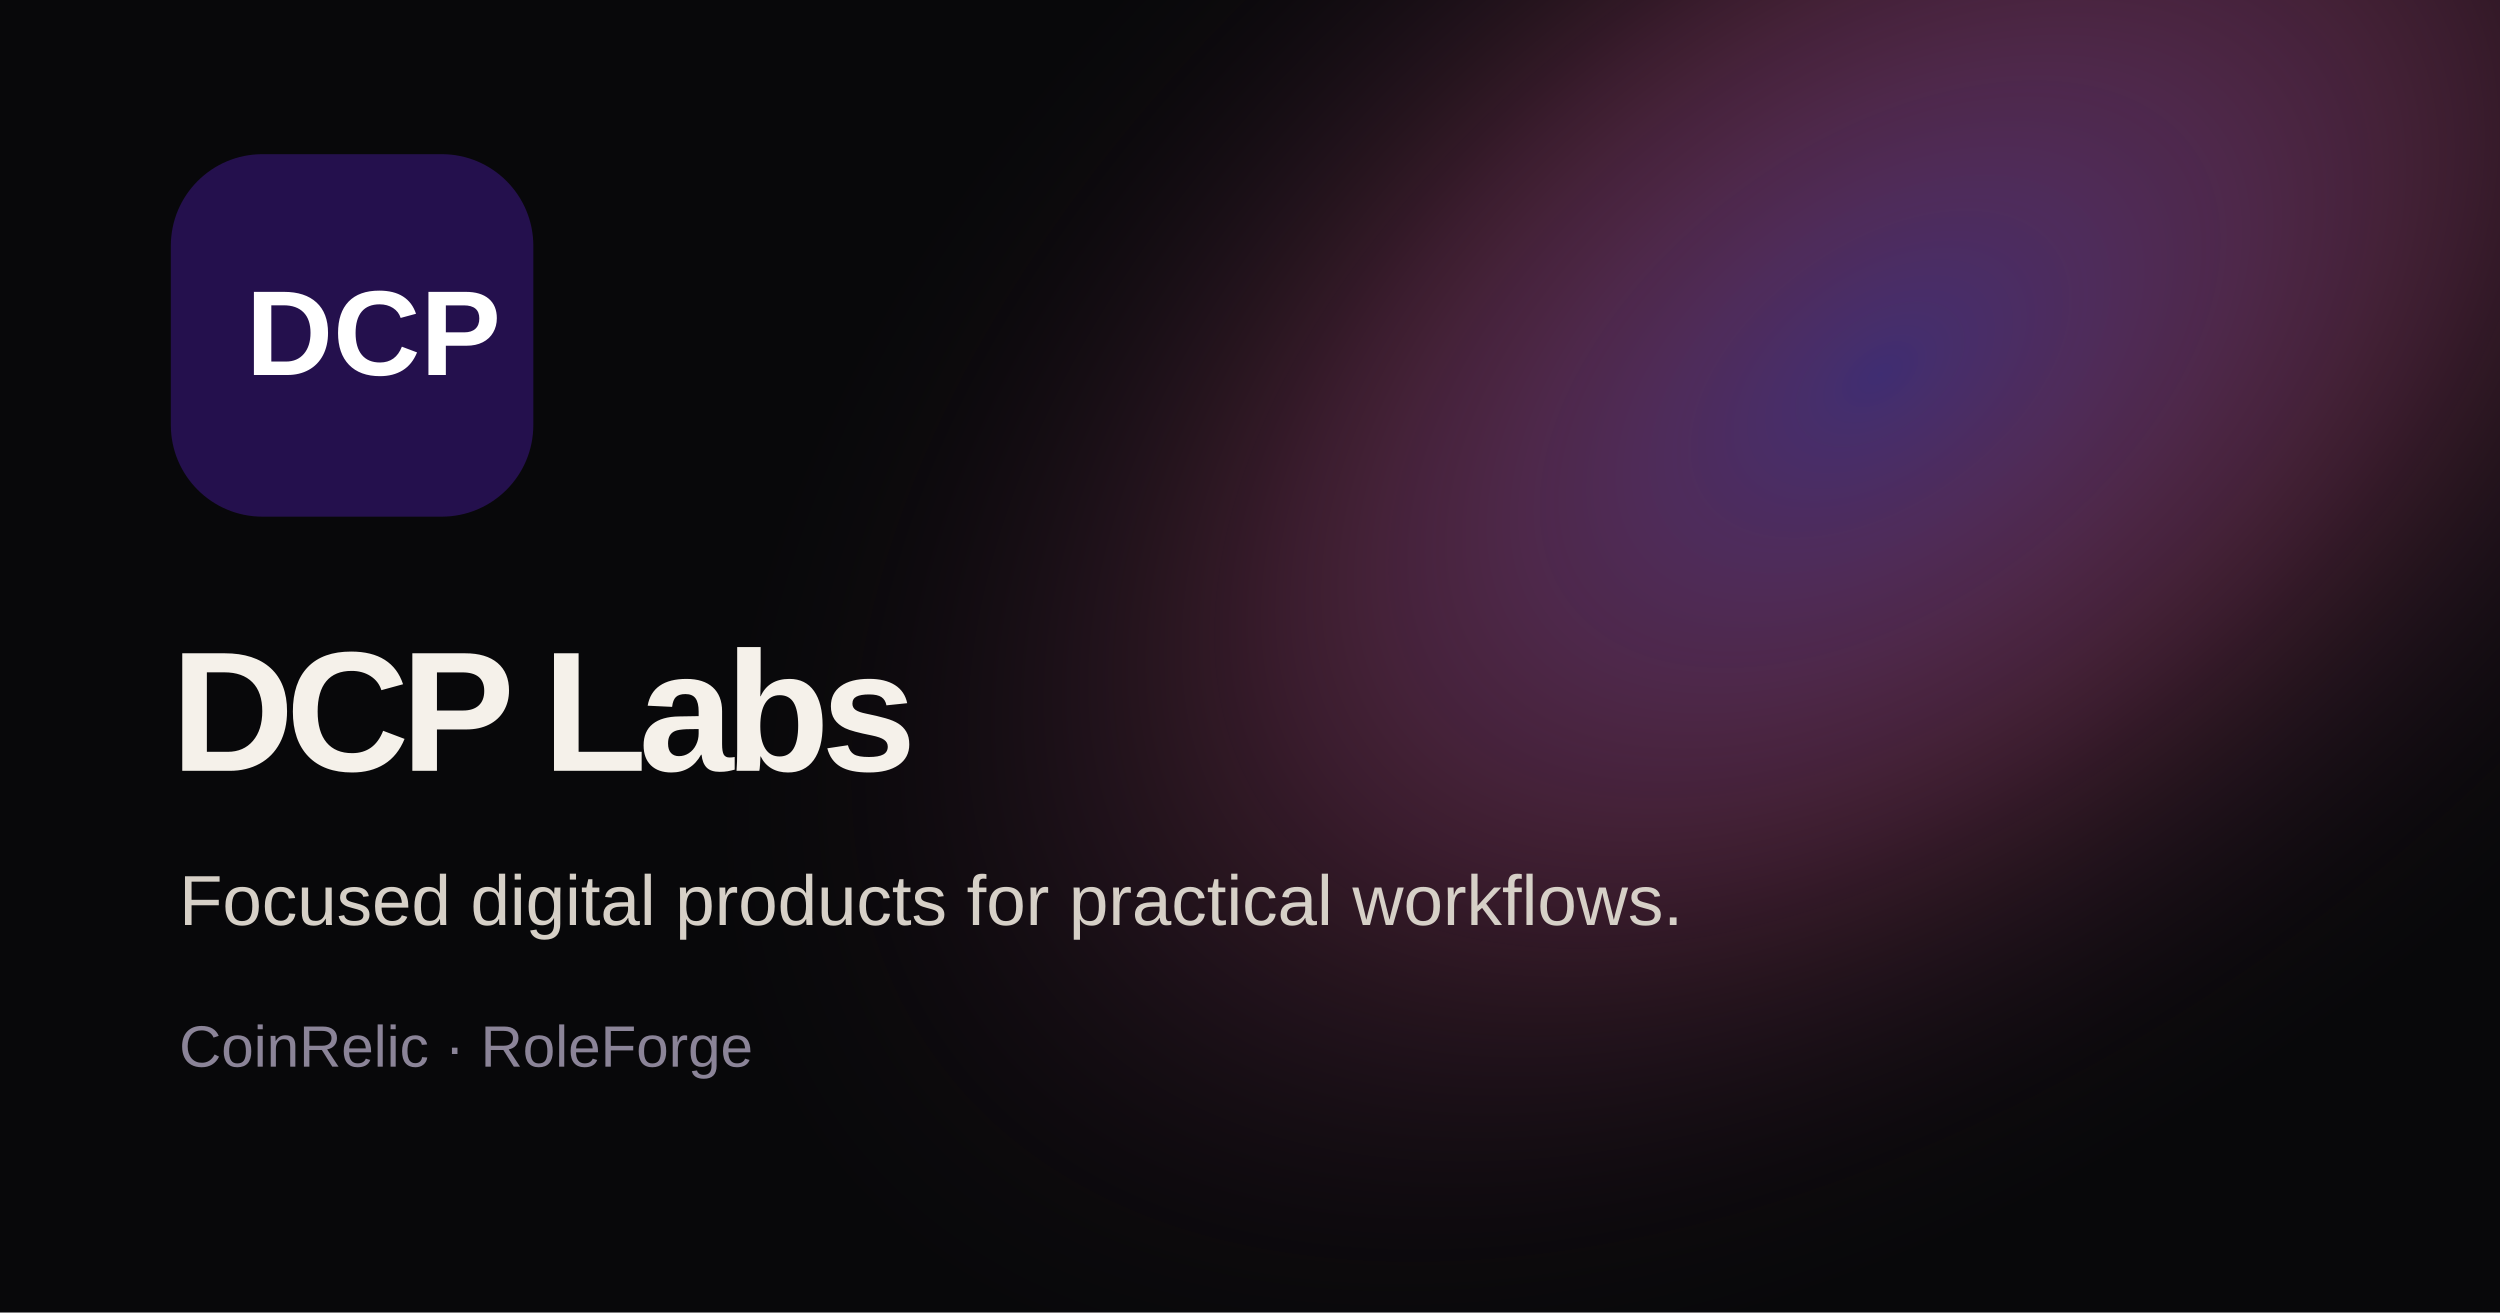
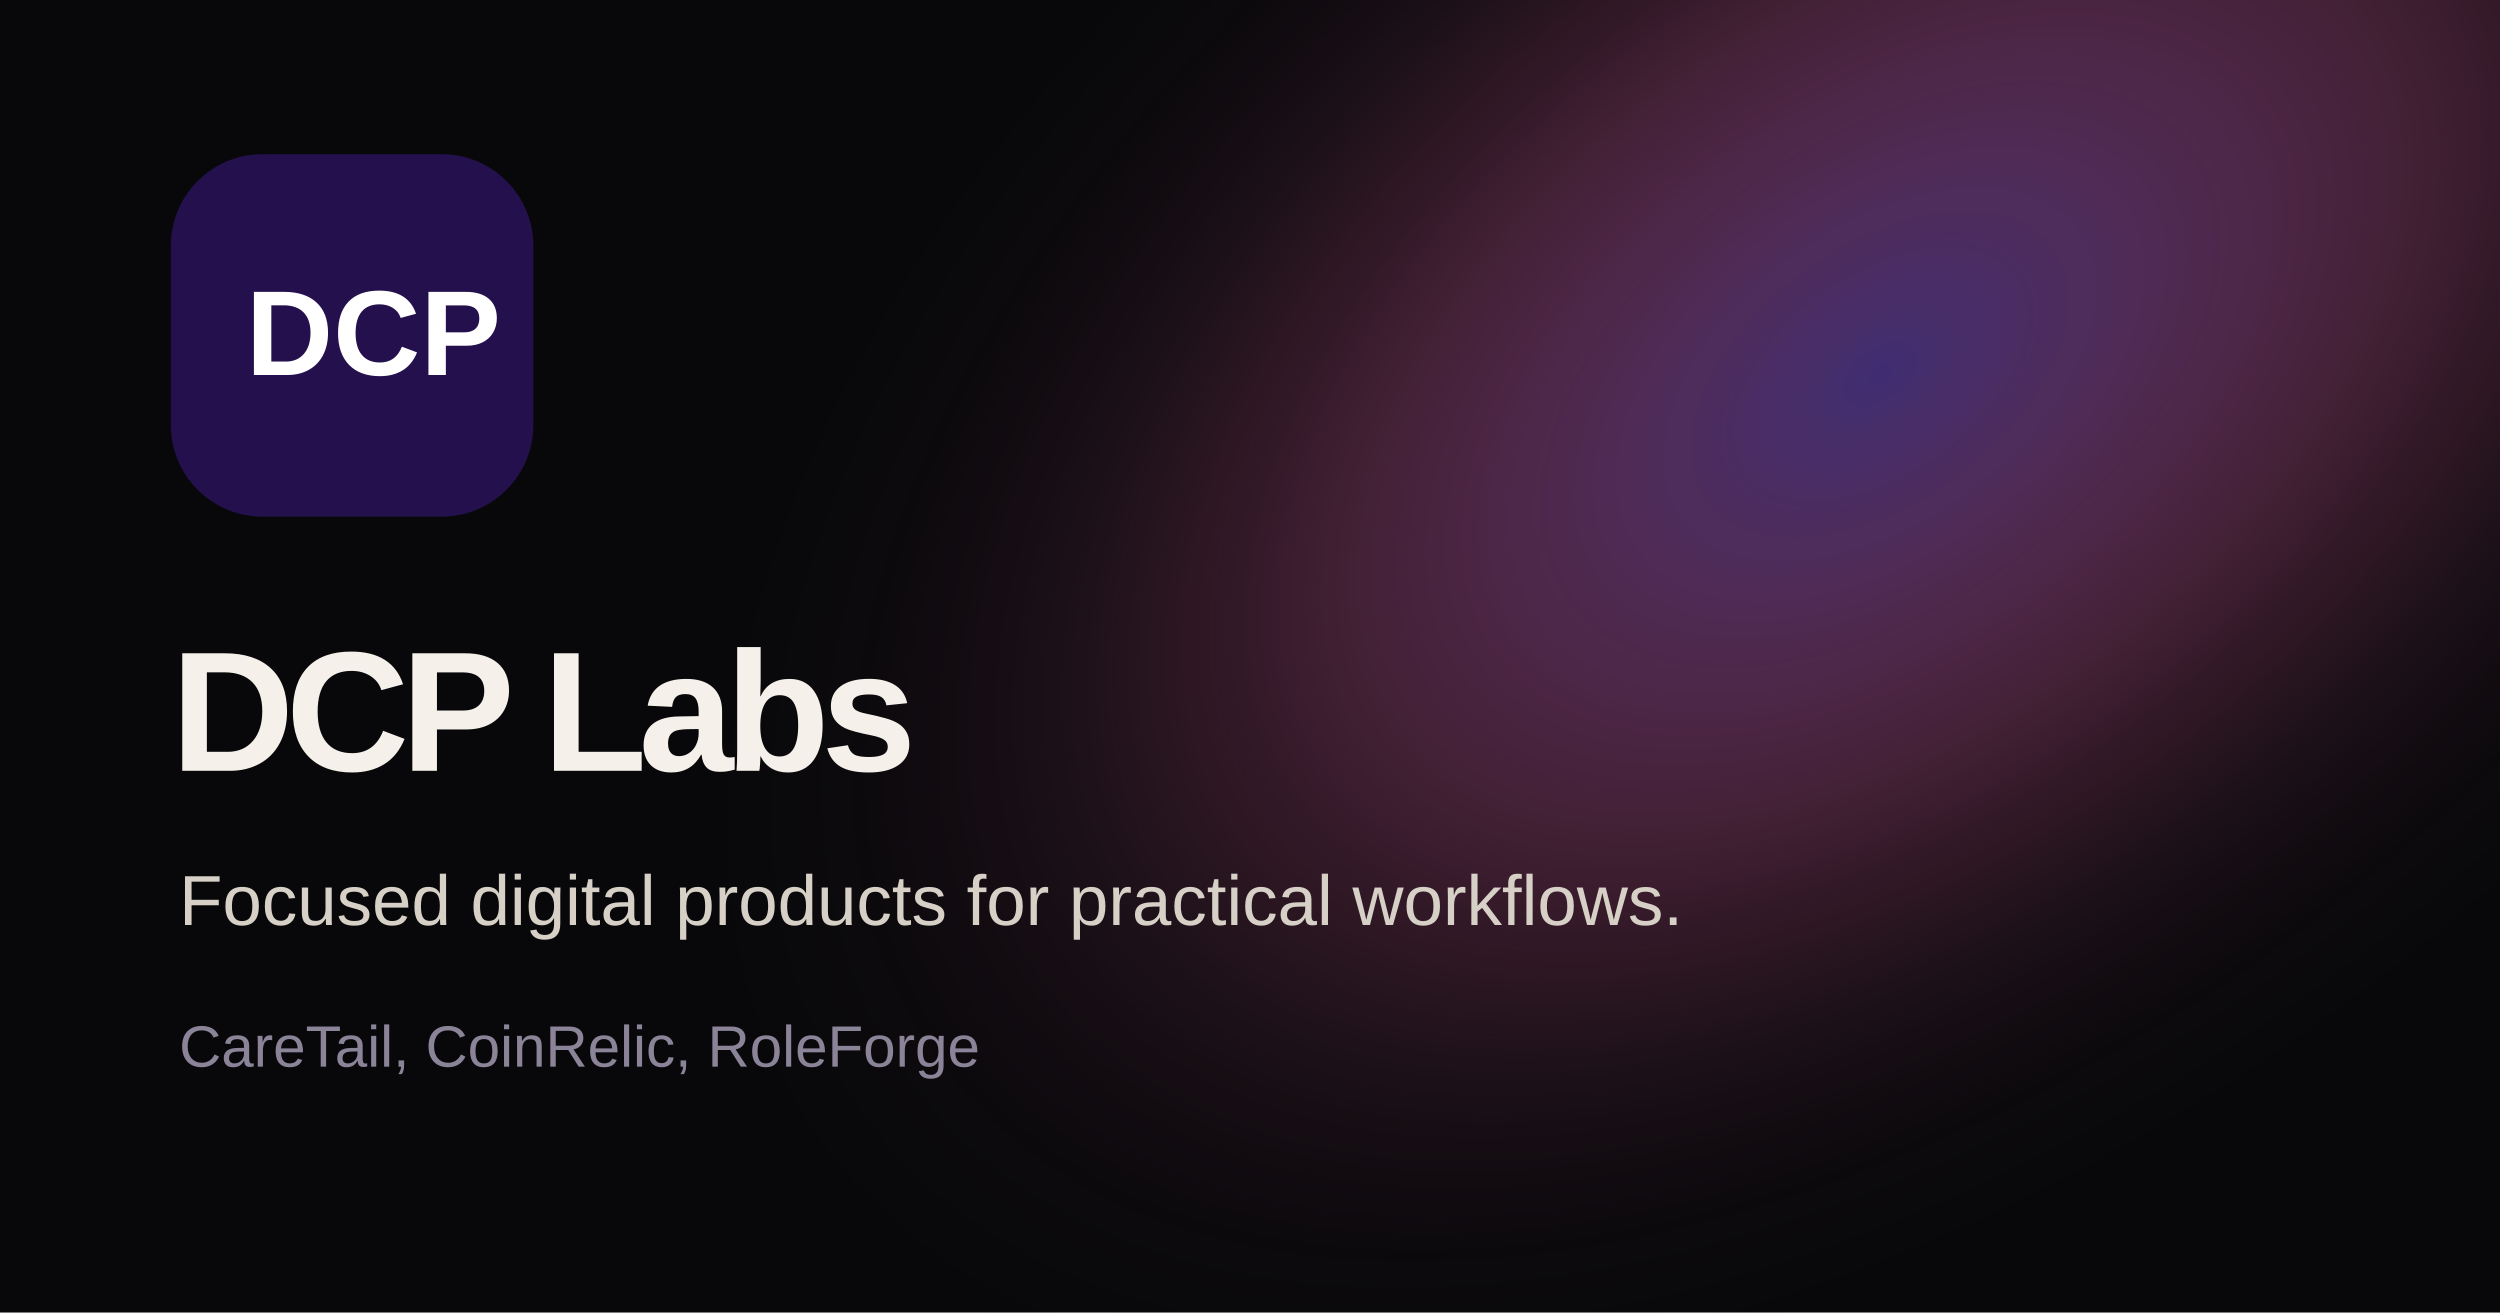
<svg xmlns="http://www.w3.org/2000/svg" width="1200" height="630" viewBox="0 0 1200 630" fill="none">
  <rect width="1200" height="630" fill="#08080A" />
  <rect width="1200" height="630" fill="url(#bg)" />
  <rect x="82" y="74" width="174" height="174" rx="44" fill="#24104D" />
  <text x="118" y="180" fill="white" font-family="Arial, Helvetica, sans-serif" font-size="58" font-weight="800">DCP</text>
  <text x="82" y="370" fill="#F5F1EA" font-family="Arial, Helvetica, sans-serif" font-size="82" font-weight="800" letter-spacing="-4">DCP Labs</text>
  <text x="86" y="444" fill="#D6D0C7" font-family="Arial, Helvetica, sans-serif" font-size="34">Focused digital products for practical workflows.</text>
-   <text x="86" y="512" fill="#8B8498" font-family="Arial, Helvetica, sans-serif" font-size="28">CoinRelic · RoleForge</text>
+   <text x="86" y="512" fill="#8B8498" font-family="Arial, Helvetica, sans-serif" font-size="28">CareTail, CoinRelic, RoleForge</text>
  <defs>
    <radialGradient id="bg" cx="0" cy="0" r="1" gradientUnits="userSpaceOnUse" gradientTransform="translate(900 180) rotate(144) scale(650 390)">
      <stop stop-color="#553C9A" stop-opacity=".72" />
      <stop offset=".52" stop-color="#ED64A6" stop-opacity=".20" />
      <stop offset="1" stop-color="#08080A" stop-opacity="0" />
    </radialGradient>
  </defs>
</svg>
